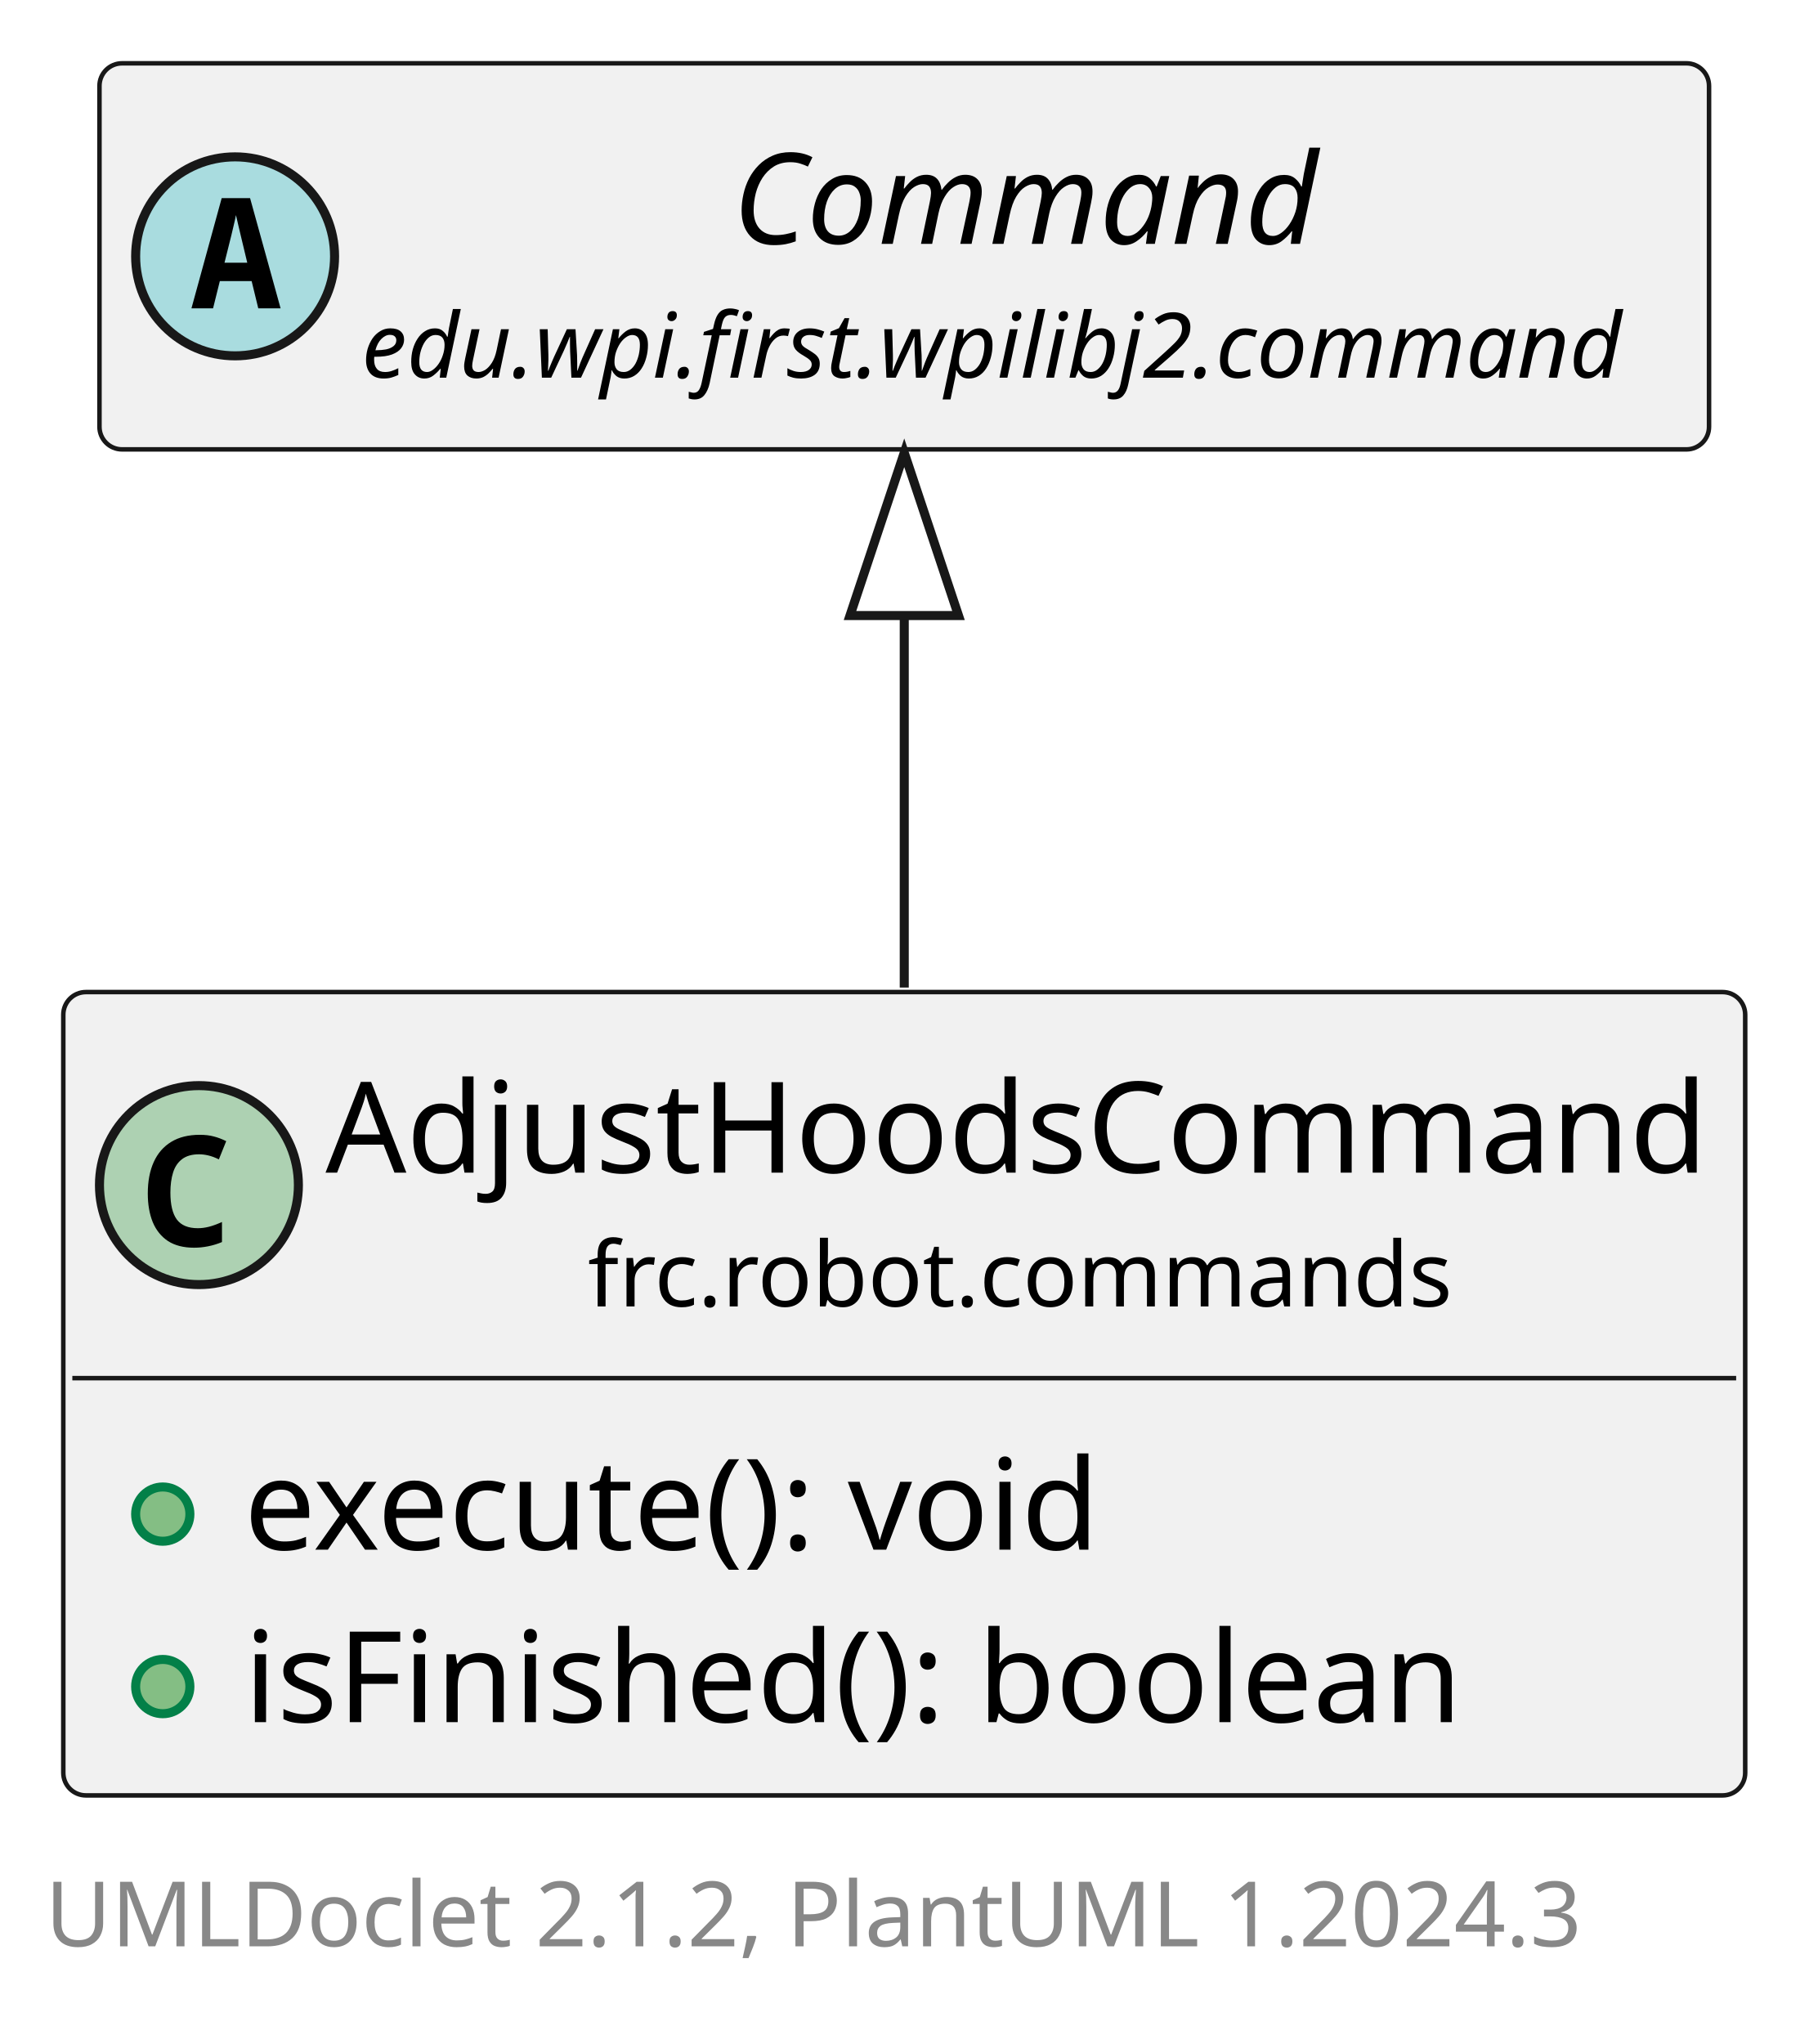
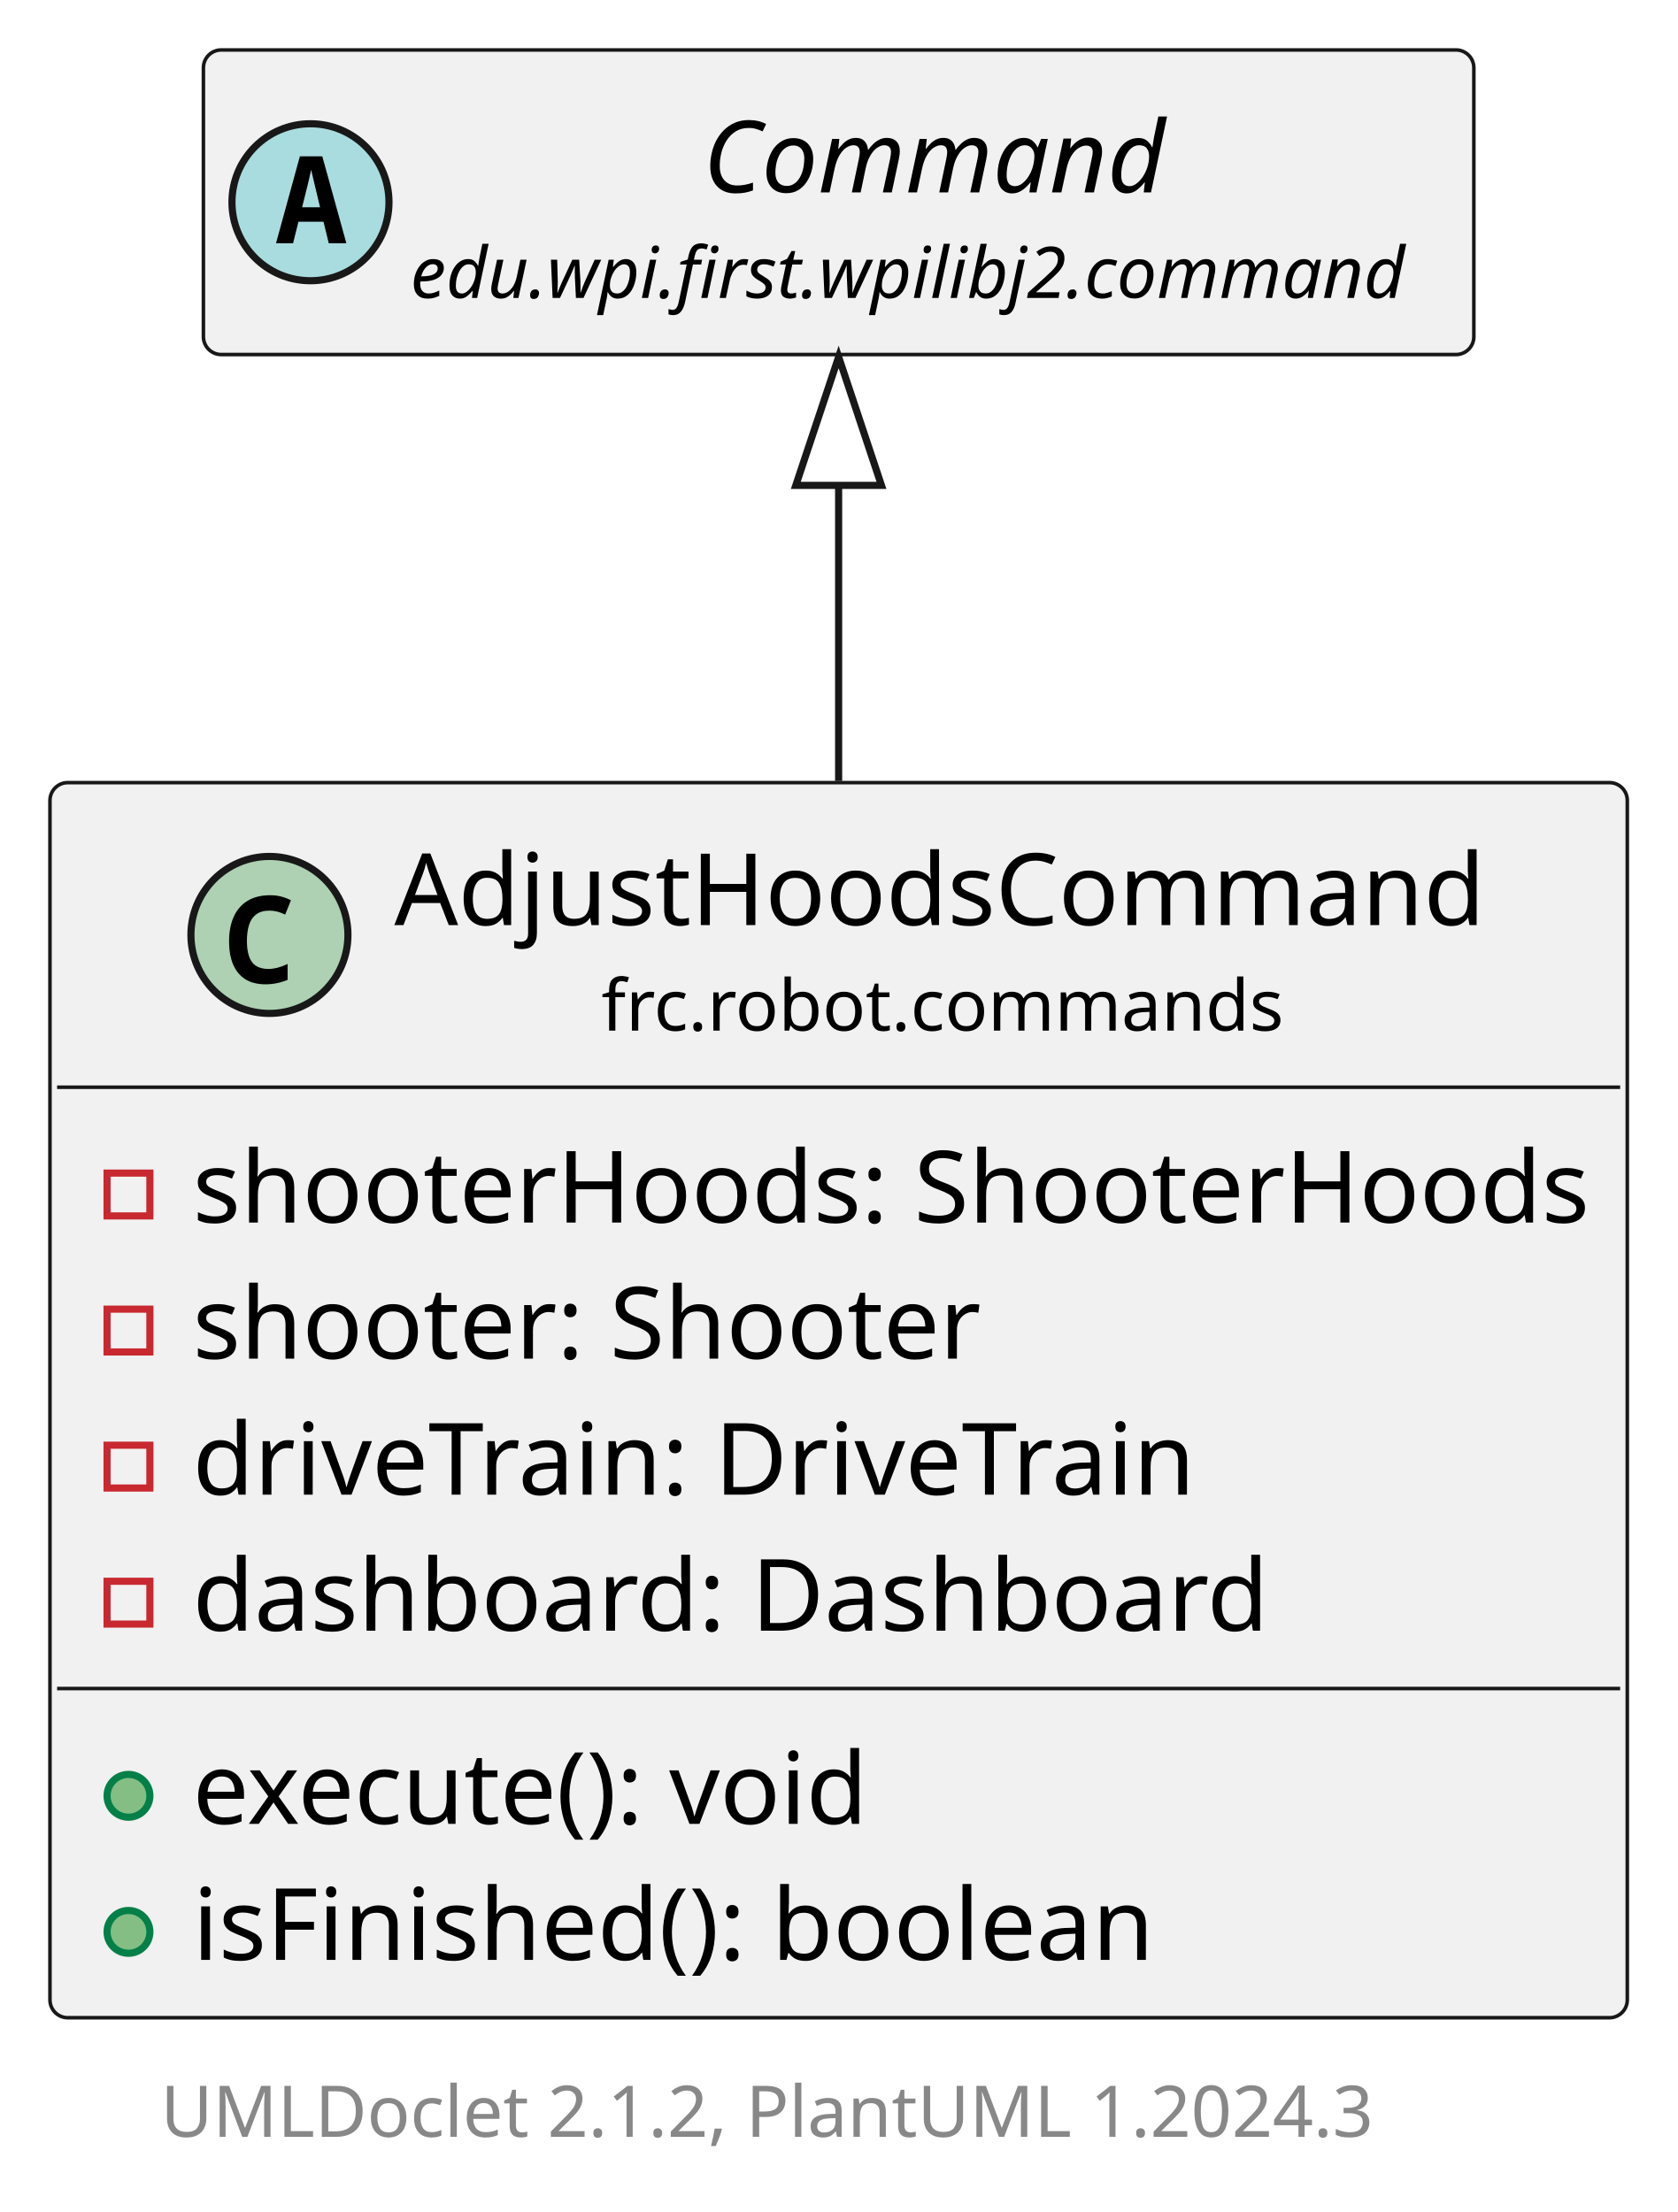
- <svg xmlns="http://www.w3.org/2000/svg" xmlns:xlink="http://www.w3.org/1999/xlink" contentStyleType="text/css" height="226px" preserveAspectRatio="none" style="width:200px;height:226px;background:#FFFFFF;" version="1.1" viewBox="0 0 200 226" width="200px" zoomAndPan="magnify">
+ <svg xmlns="http://www.w3.org/2000/svg" xmlns:xlink="http://www.w3.org/1999/xlink" contentStyleType="text/css" height="310px" preserveAspectRatio="none" style="width:235px;height:310px;background:#FFFFFF;" version="1.1" viewBox="0 0 235 310" width="235px" zoomAndPan="magnify">
  <defs />
  <g>
    <a href="AdjustHoodsCommand.html" target="_top" title="AdjustHoodsCommand.html" xlink:actuate="onRequest" xlink:href="AdjustHoodsCommand.html" xlink:show="new" xlink:title="AdjustHoodsCommand.html" xlink:type="simple">
      <g id="elem_frc.robot.commands.AdjustHoodsCommand">
-         <rect codeLine="5" fill="#F1F1F1" height="88.824" id="frc.robot.commands.AdjustHoodsCommand" rx="2.5" ry="2.5" style="stroke:#181818;stroke-width:0.5;" width="186" x="7" y="109.69" />
-         <ellipse cx="22" cy="131.034" fill="#ADD1B2" rx="11" ry="11" style="stroke:#181818;stroke-width:1.0;" />
-         <path d="M21.469,137.956 Q19.719,137.956 18.578,137.221 Q17.453,136.471 16.891,135.128 Q16.344,133.768 16.344,131.971 Q16.344,129.94 17,128.487 Q17.656,127.034 18.938,126.253 Q20.219,125.472 22.094,125.472 Q22.984,125.472 23.656,125.659 Q24.328,125.831 25.016,126.175 L24.203,128.19 Q23.578,127.878 23.031,127.753 Q22.5,127.628 22.016,127.628 Q20.844,127.628 20.141,128.159 Q19.438,128.69 19.141,129.643 Q18.844,130.596 18.844,131.862 Q18.844,133.878 19.562,134.846 Q20.281,135.8 21.875,135.8 Q22.469,135.8 23.094,135.643 Q23.719,135.487 24.547,135.112 L24.547,137.331 Q23.812,137.643 23.016,137.8 Q22.234,137.956 21.469,137.956 Z " fill="#000000" />
-         <text fill="#000000" font-family="sans-serif" font-size="14" lengthAdjust="spacing" textLength="154" x="36" y="129.656">AdjustHoodsCommand</text>
-         <text fill="#000000" font-family="sans-serif" font-size="10" lengthAdjust="spacing" textLength="96" x="65" y="144.448">frc.robot.commands</text>
-         <line style="stroke:#181818;stroke-width:0.5;" x1="8" x2="192" y1="152.378" y2="152.378" />
-         <ellipse cx="18" cy="167.412" fill="#84BE84" rx="3" ry="3" style="stroke:#038048;stroke-width:1.0;" />
-         <text fill="#000000" font-family="sans-serif" font-size="14" lengthAdjust="spacing" textLength="96" x="27" y="171.344">execute(): void</text>
-         <ellipse cx="18" cy="186.48" fill="#84BE84" rx="3" ry="3" style="stroke:#038048;stroke-width:1.0;" />
-         <text fill="#000000" font-family="sans-serif" font-size="14" lengthAdjust="spacing" textLength="138" x="27" y="190.412">isFinished(): boolean</text>
+         <rect codeLine="5" fill="#F1F1F1" height="173.095" id="frc.robot.commands.AdjustHoodsCommand" rx="2.5" ry="2.5" style="stroke:#181818;stroke-width:0.5;" width="221" x="7" y="109.68" />
+         <ellipse cx="37.75" cy="131.024" fill="#ADD1B2" rx="11" ry="11" style="stroke:#181818;stroke-width:1.0;" />
+         <path d="M37.219,137.946 Q35.469,137.946 34.328,137.212 Q33.203,136.462 32.641,135.118 Q32.094,133.758 32.094,131.962 Q32.094,129.93 32.75,128.477 Q33.406,127.024 34.688,126.243 Q35.969,125.462 37.844,125.462 Q38.734,125.462 39.406,125.649 Q40.078,125.821 40.766,126.165 L39.953,128.18 Q39.328,127.868 38.781,127.743 Q38.25,127.618 37.766,127.618 Q36.594,127.618 35.891,128.149 Q35.188,128.68 34.891,129.633 Q34.594,130.587 34.594,131.852 Q34.594,133.868 35.312,134.837 Q36.031,135.79 37.625,135.79 Q38.219,135.79 38.844,135.633 Q39.469,135.477 40.297,135.102 L40.297,137.321 Q39.562,137.633 38.766,137.79 Q37.984,137.946 37.219,137.946 Z " fill="#000000" />
+         <text fill="#000000" font-family="sans-serif" font-size="14" lengthAdjust="spacing" textLength="154" x="55.25" y="129.646">AdjustHoodsCommand</text>
+         <text fill="#000000" font-family="sans-serif" font-size="10" lengthAdjust="spacing" textLength="96" x="84.25" y="144.438">frc.robot.commands</text>
+         <line style="stroke:#181818;stroke-width:0.5;" x1="8" x2="227" y1="152.368" y2="152.368" />
+         <rect fill="none" height="6" style="stroke:#C82930;stroke-width:1.0;" width="6" x="15" y="164.402" />
+         <text fill="#000000" font-family="sans-serif" font-size="14" lengthAdjust="spacing" textLength="195" x="27" y="171.334">shooterHoods: ShooterHoods</text>
+         <rect fill="none" height="6" style="stroke:#C82930;stroke-width:1.0;" width="6" x="15" y="183.47" />
+         <text fill="#000000" font-family="sans-serif" font-size="14" lengthAdjust="spacing" textLength="111" x="27" y="190.402">shooter: Shooter</text>
+         <rect fill="none" height="6" style="stroke:#C82930;stroke-width:1.0;" width="6" x="15" y="202.538" />
+         <text fill="#000000" font-family="sans-serif" font-size="14" lengthAdjust="spacing" textLength="147" x="27" y="209.47">driveTrain: DriveTrain</text>
+         <rect fill="none" height="6" style="stroke:#C82930;stroke-width:1.0;" width="6" x="15" y="221.606" />
+         <text fill="#000000" font-family="sans-serif" font-size="14" lengthAdjust="spacing" textLength="155" x="27" y="228.538">dashboard: Dashboard</text>
+         <line style="stroke:#181818;stroke-width:0.5;" x1="8" x2="227" y1="236.64" y2="236.64" />
+         <ellipse cx="18" cy="251.673" fill="#84BE84" rx="3" ry="3" style="stroke:#038048;stroke-width:1.0;" />
+         <text fill="#000000" font-family="sans-serif" font-size="14" lengthAdjust="spacing" textLength="96" x="27" y="255.606">execute(): void</text>
+         <ellipse cx="18" cy="270.741" fill="#84BE84" rx="3" ry="3" style="stroke:#038048;stroke-width:1.0;" />
+         <text fill="#000000" font-family="sans-serif" font-size="14" lengthAdjust="spacing" textLength="138" x="27" y="274.673">isFinished(): boolean</text>
      </g>
    </a>
    <g id="elem_edu.wpi.first.wpilibj2.command.Command">
-       <rect codeLine="10" fill="#F1F1F1" height="42.688" id="edu.wpi.first.wpilibj2.command.Command" rx="2.5" ry="2.5" style="stroke:#181818;stroke-width:0.5;" width="178" x="11" y="7" />
-       <ellipse cx="26" cy="28.344" fill="#A9DCDF" rx="11" ry="11" style="stroke:#181818;stroke-width:1.0;" />
-       <path d="M21.172,34.094 L24.516,21.907 L27.656,21.907 L31.031,34.094 L28.562,34.094 L27.828,31.078 L24.312,31.078 L23.562,34.094 L21.172,34.094 Z M25.578,26.047 L24.828,29.047 L27.344,29.047 L26.625,26.047 Q26.484,25.469 26.359,24.922 Q26.234,24.36 26.094,23.782 Q25.984,24.36 25.844,24.922 Q25.703,25.469 25.578,26.047 Z " fill="#000000" />
-       <text fill="#000000" font-family="sans-serif" font-size="14" font-style="italic" lengthAdjust="spacing" textLength="64" x="81" y="26.966">Command</text>
-       <text fill="#000000" font-family="sans-serif" font-size="10" font-style="italic" lengthAdjust="spacing" textLength="146" x="40" y="41.758">edu.wpi.first.wpilibj2.command</text>
+       <rect codeLine="14" fill="#F1F1F1" height="42.688" id="edu.wpi.first.wpilibj2.command.Command" rx="2.5" ry="2.5" style="stroke:#181818;stroke-width:0.5;" width="178" x="28.5" y="7" />
+       <ellipse cx="43.5" cy="28.344" fill="#A9DCDF" rx="11" ry="11" style="stroke:#181818;stroke-width:1.0;" />
+       <path d="M38.672,34.094 L42.016,21.907 L45.156,21.907 L48.531,34.094 L46.062,34.094 L45.328,31.078 L41.812,31.078 L41.062,34.094 L38.672,34.094 Z M43.078,26.047 L42.328,29.047 L44.844,29.047 L44.125,26.047 Q43.984,25.469 43.859,24.922 Q43.734,24.36 43.594,23.782 Q43.484,24.36 43.344,24.922 Q43.203,25.469 43.078,26.047 Z " fill="#000000" />
+       <text fill="#000000" font-family="sans-serif" font-size="14" font-style="italic" lengthAdjust="spacing" textLength="64" x="98.5" y="26.966">Command</text>
+       <text fill="#000000" font-family="sans-serif" font-size="10" font-style="italic" lengthAdjust="spacing" textLength="146" x="57.5" y="41.758">edu.wpi.first.wpilibj2.command</text>
    </g>
    <g id="link_edu.wpi.first.wpilibj2.command.Command_frc.robot.commands.AdjustHoodsCommand">
-       <path codeLine="12" d="M100,68.06 C100,84.16 100,89.06 100,109.19 " fill="none" id="edu.wpi.first.wpilibj2.command.Command-backto-frc.robot.commands.AdjustHoodsCommand" style="stroke:#181818;stroke-width:1.0;" />
-       <polygon fill="none" points="100,50.06,94,68.06,106,68.06,100,50.06" style="stroke:#181818;stroke-width:1.0;" />
+       <path codeLine="16" d="M117.5,68.02 C117.5,83.3 117.5,87.24 117.5,109.45 " fill="none" id="edu.wpi.first.wpilibj2.command.Command-backto-frc.robot.commands.AdjustHoodsCommand" style="stroke:#181818;stroke-width:1.0;" />
+       <polygon fill="none" points="117.5,50.02,111.5,68.02,123.5,68.02,117.5,50.02" style="stroke:#181818;stroke-width:1.0;" />
    </g>
-     <text fill="#888888" font-family="sans-serif" font-size="10" lengthAdjust="spacing" textLength="176" x="5" y="215.204">UMLDoclet 2.1.2, PlantUML 1.2024.3</text>
+     <text fill="#888888" font-family="sans-serif" font-size="10" lengthAdjust="spacing" textLength="176" x="22.5" y="299.465">UMLDoclet 2.1.2, PlantUML 1.2024.3</text>
  </g>
</svg>
